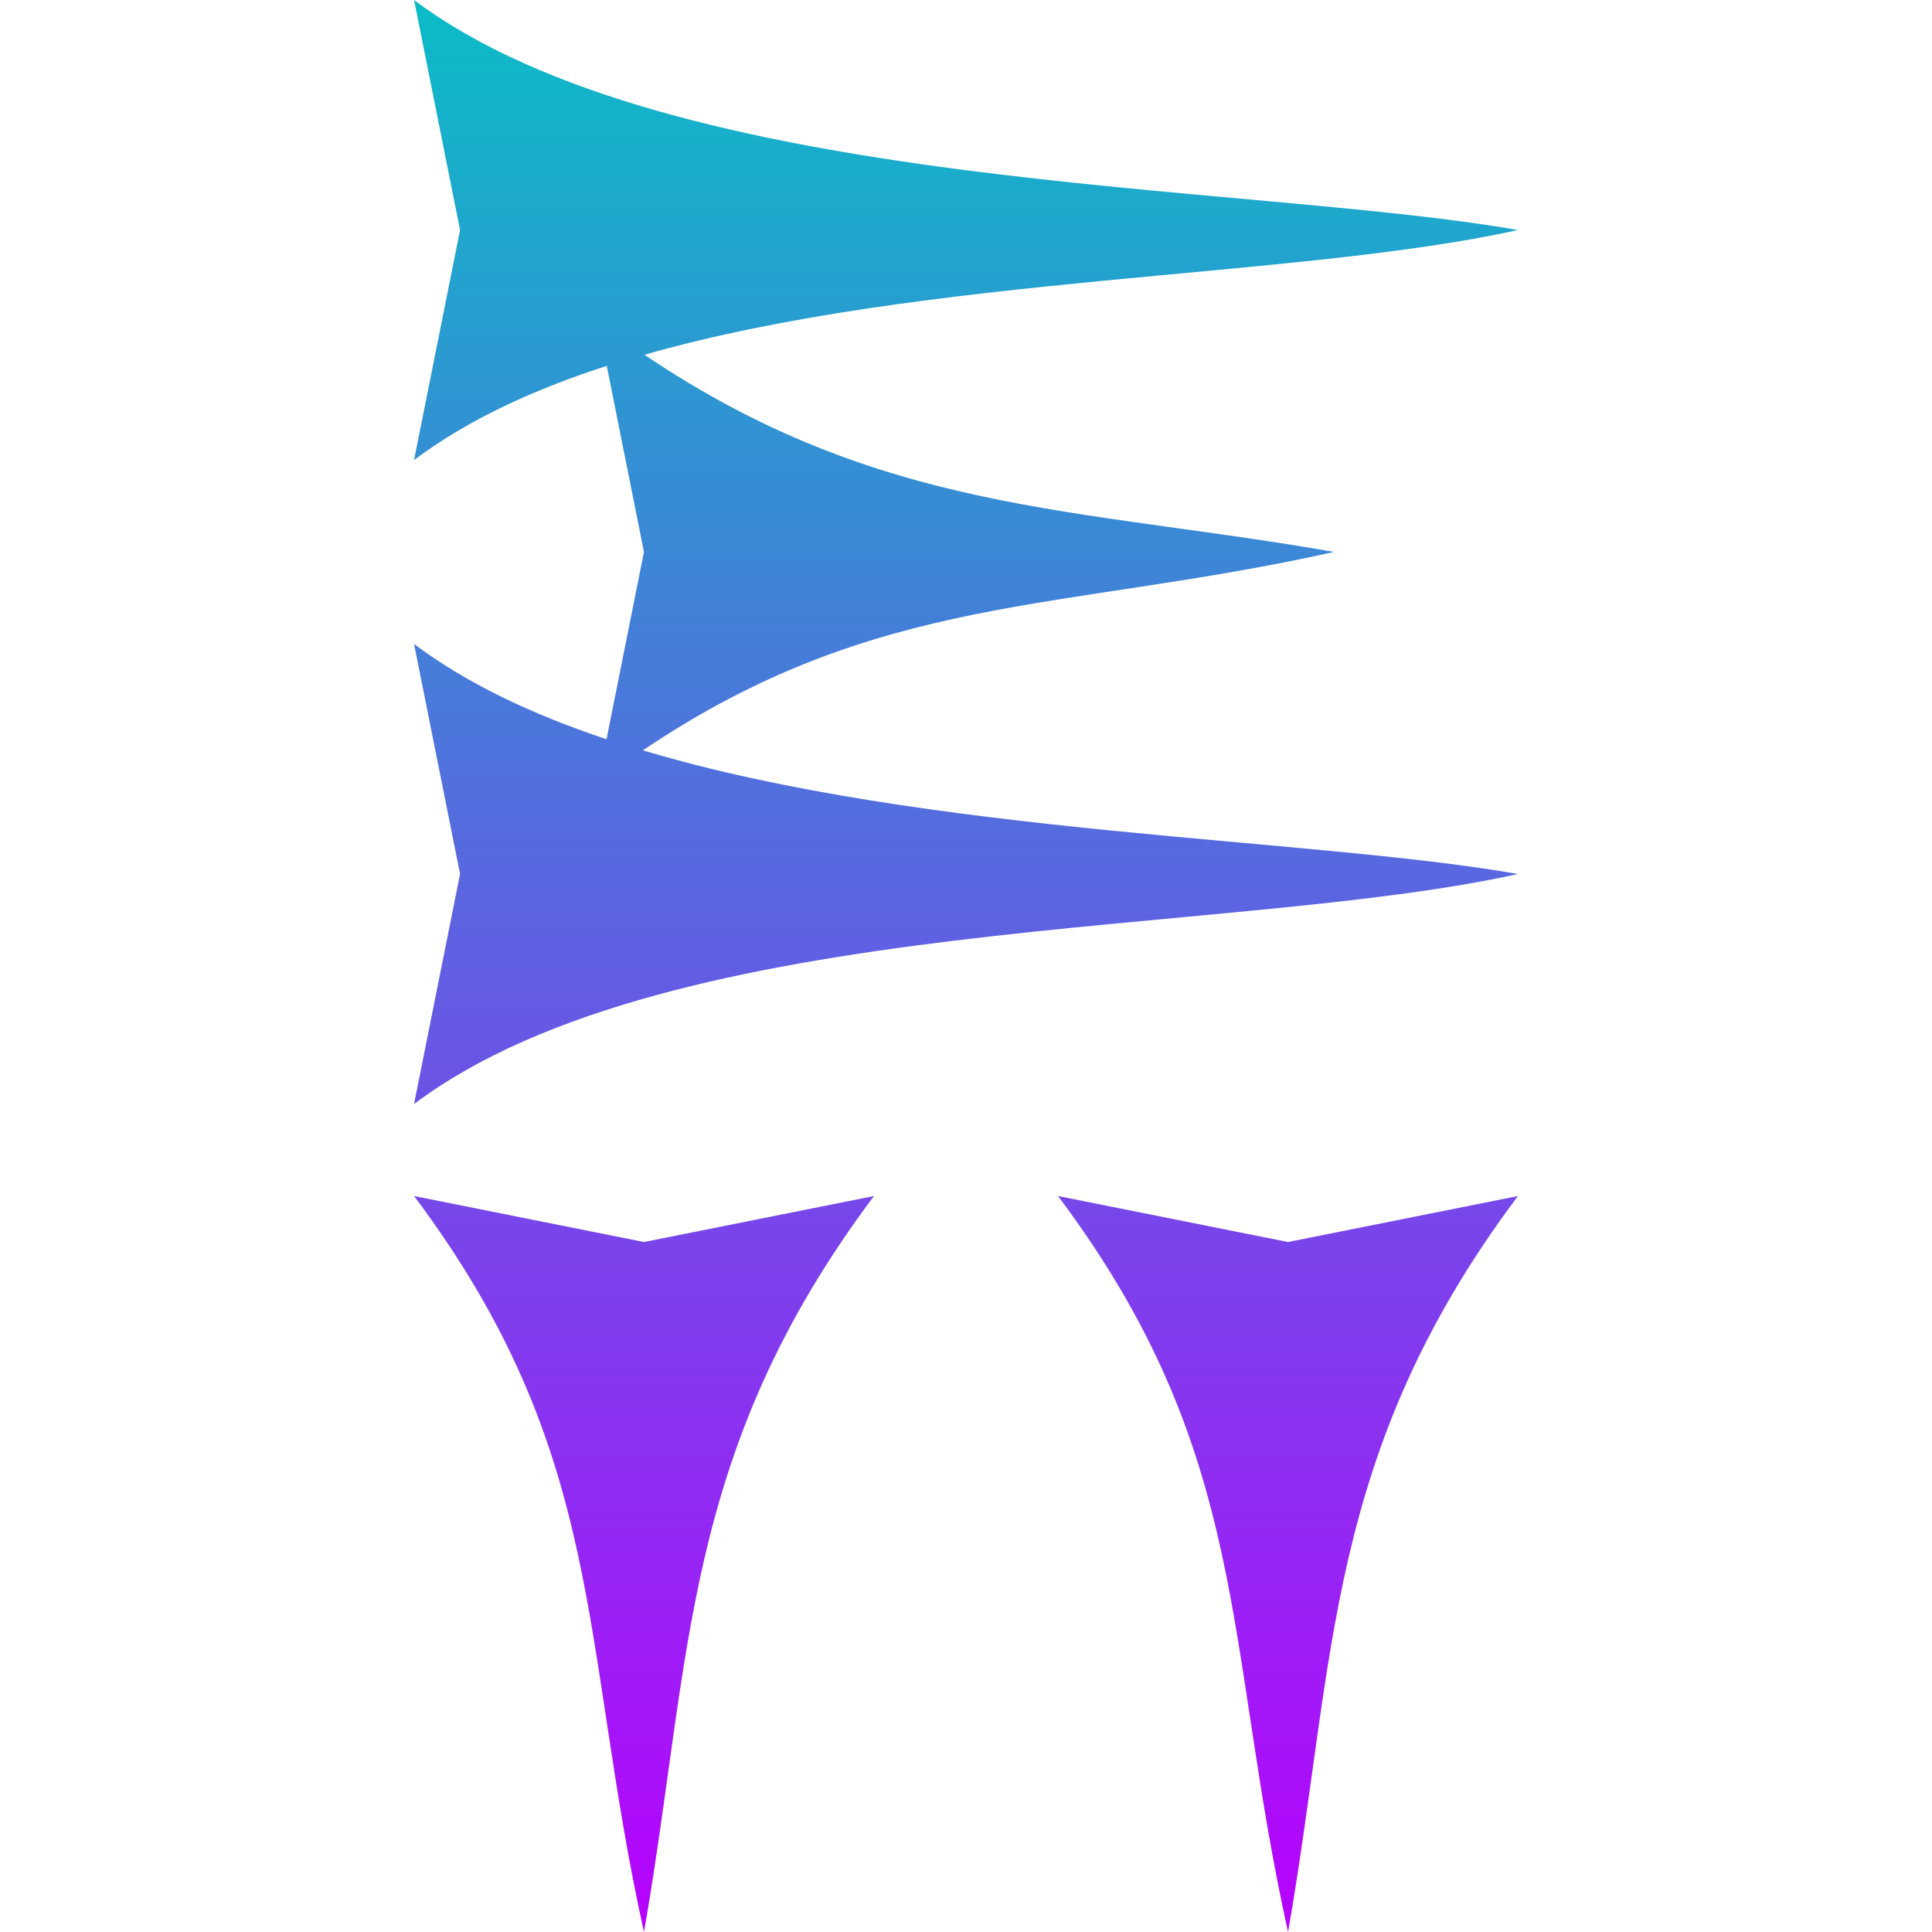
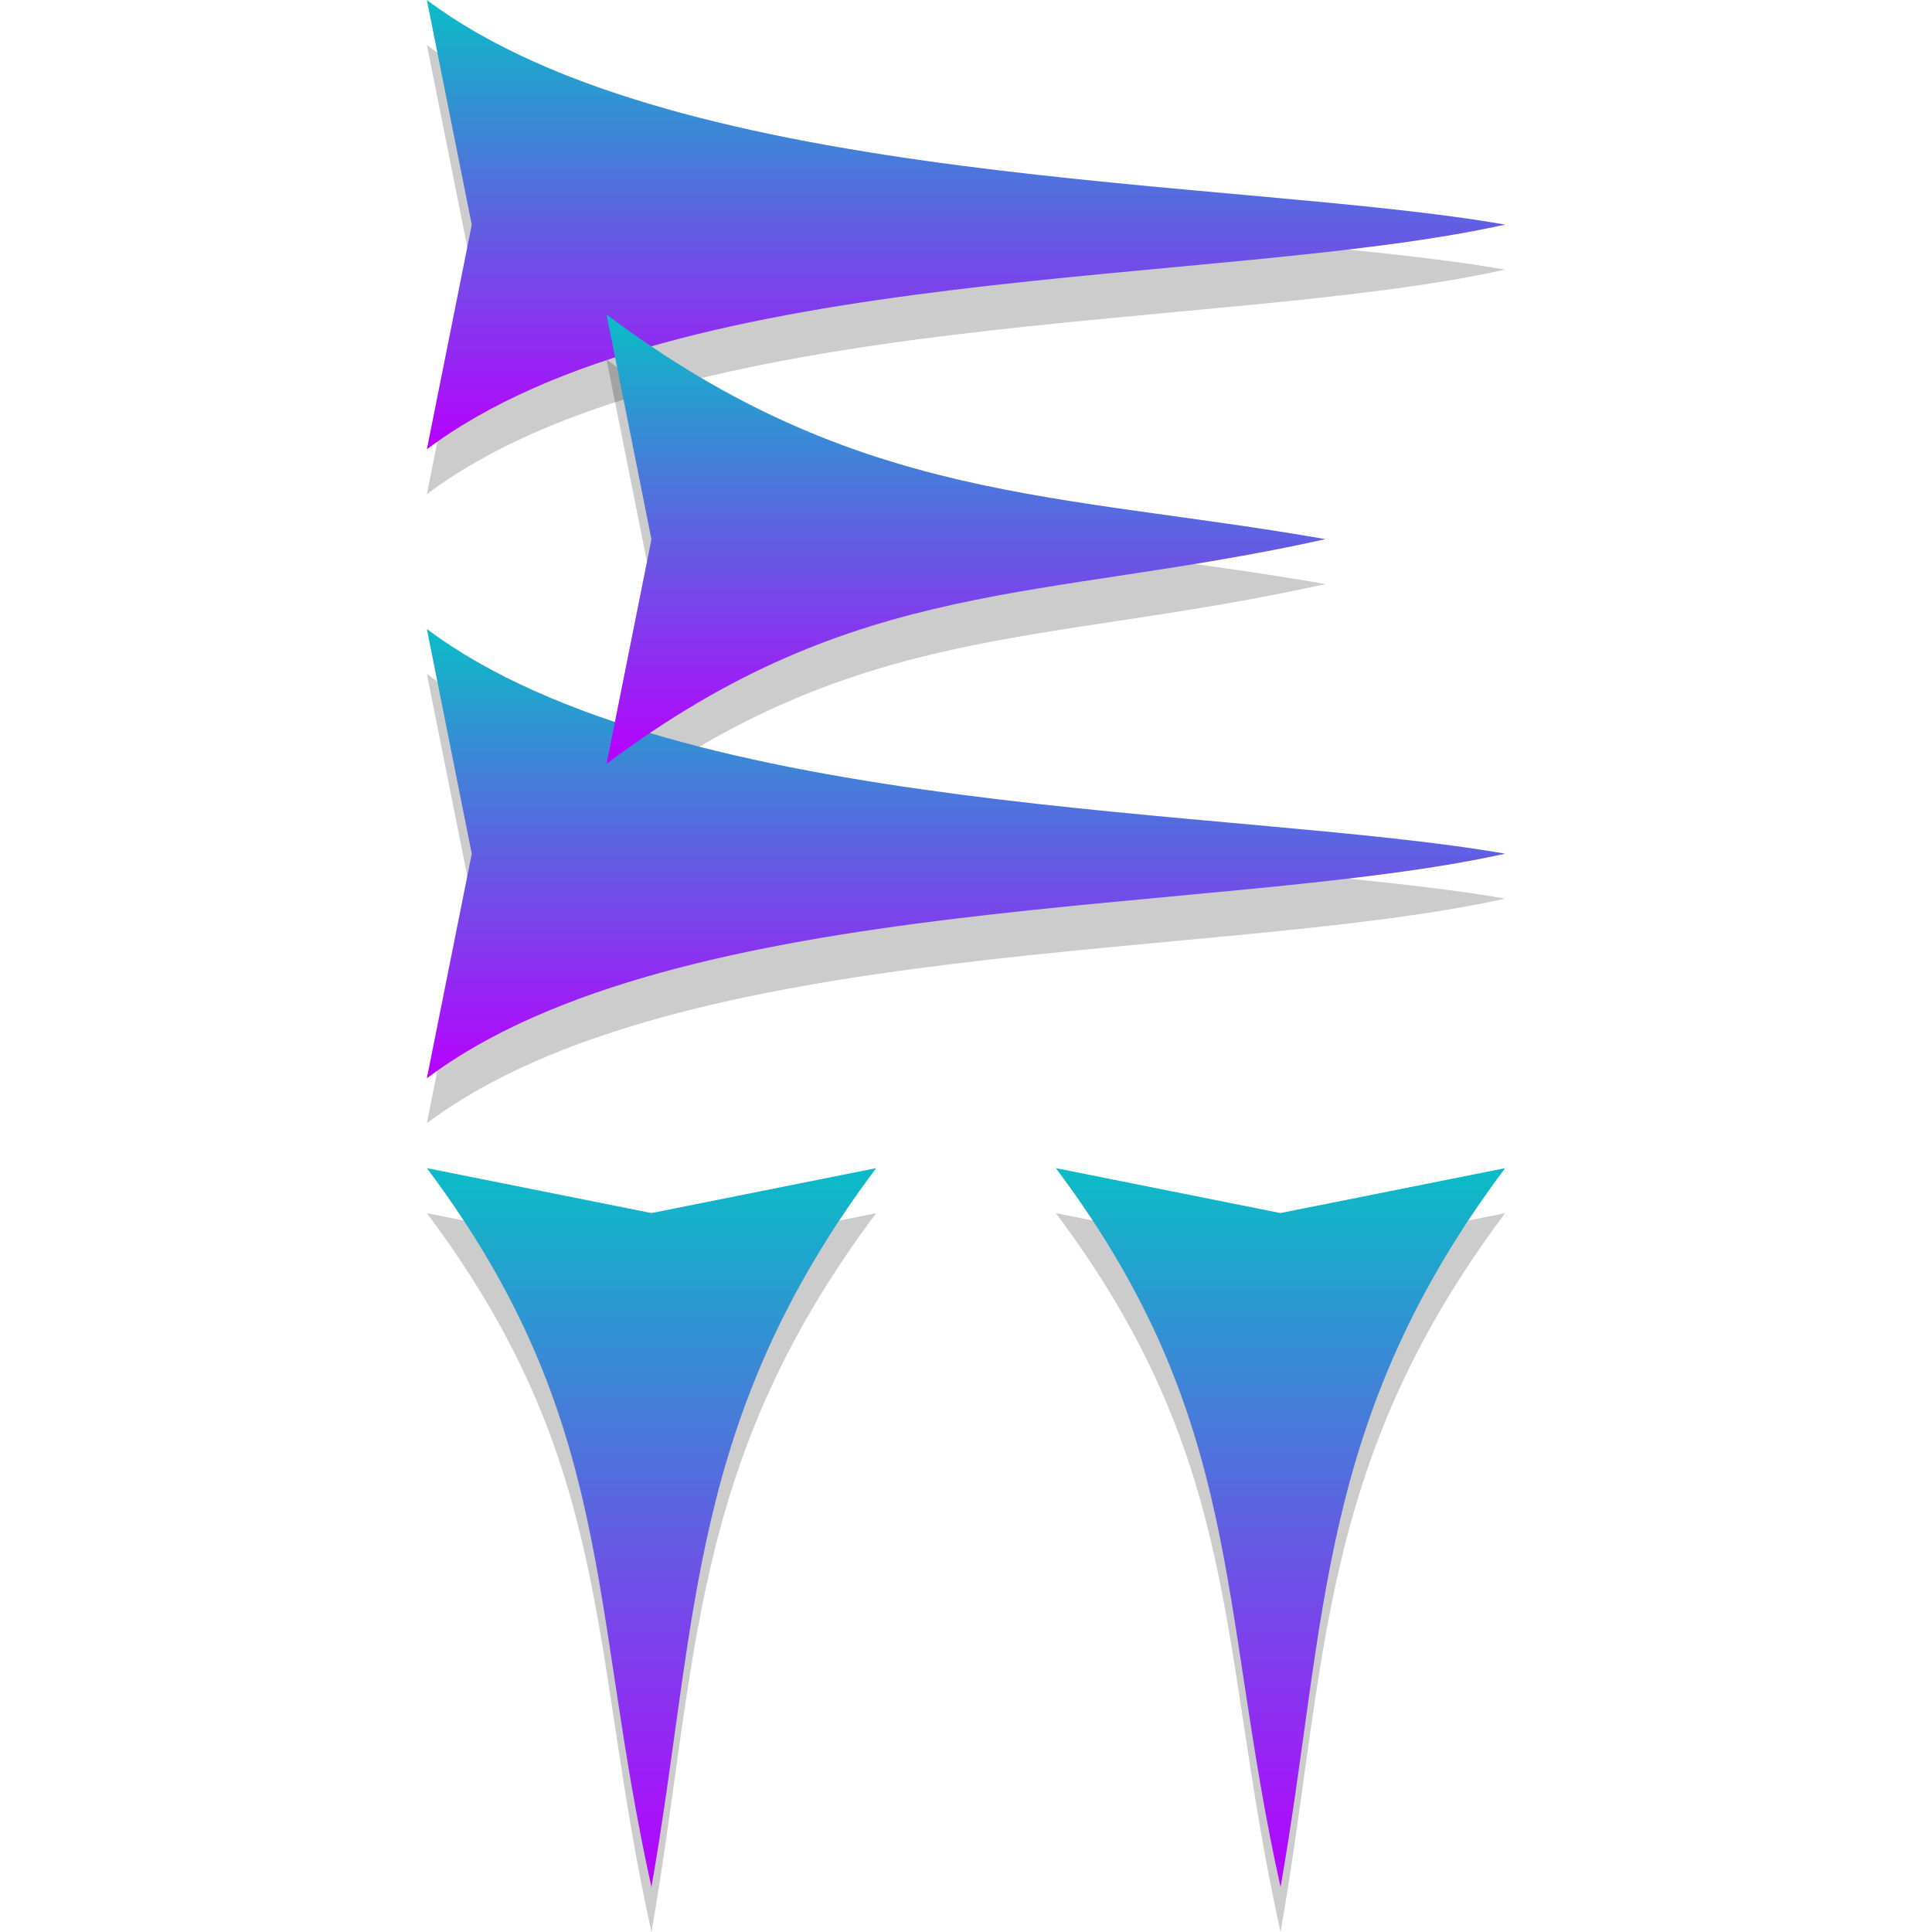
- <svg xmlns="http://www.w3.org/2000/svg" width="16" height="16" version="1.1">
+ <svg xmlns="http://www.w3.org/2000/svg" width="16" height="16" version="1" id="svg12">
  <defs>
    <style id="current-color-scheme" type="text/css">
-    .ColorScheme-Text { color: #0abdc6; } .ColorScheme-Highlight { color:#5294e2; }
-   </style>
+          .ColorScheme-Text { color: #0abdc6; } .ColorScheme-Highlight { color:#5294e2; }
+       </style>
    <linearGradient id="arrongin" x1="0%" x2="0%" y1="0%" y2="100%">
      <stop offset="0%" style="stop-color:#dd9b44; stop-opacity:1" />
      <stop offset="100%" style="stop-color:#ad6c16; stop-opacity:1" />
    </linearGradient>
    <linearGradient id="aurora" x1="0%" x2="0%" y1="0%" y2="100%">
      <stop offset="0%" style="stop-color:#09D4DF; stop-opacity:1" />
      <stop offset="100%" style="stop-color:#9269F4; stop-opacity:1" />
    </linearGradient>
    <linearGradient id="cyberneon" x1="0%" x2="0%" y1="0%" y2="100%">
      <stop offset="0" style="stop-color:#0abdc6; stop-opacity:1" />
      <stop offset="1" style="stop-color:#ea00d9; stop-opacity:1" />
    </linearGradient>
    <linearGradient id="fitdance" x1="0%" x2="0%" y1="0%" y2="100%">
      <stop offset="0%" style="stop-color:#1AD6AB; stop-opacity:1" />
      <stop offset="100%" style="stop-color:#329DB6; stop-opacity:1" />
    </linearGradient>
    <linearGradient id="oomox" x1="0%" x2="0%" y1="0%" y2="100%">
      <stop offset="0%" style="stop-color:#0abdc6; stop-opacity:1" />
      <stop offset="100%" style="stop-color:#b800ff; stop-opacity:1" />
    </linearGradient>
    <linearGradient id="rainblue" x1="0%" x2="0%" y1="0%" y2="100%">
      <stop offset="0%" style="stop-color:#00F260; stop-opacity:1" />
      <stop offset="100%" style="stop-color:#0575E6; stop-opacity:1" />
    </linearGradient>
    <linearGradient id="sunrise" x1="0%" x2="0%" y1="0%" y2="100%">
      <stop offset="0%" style="stop-color: #FF8501; stop-opacity:1" />
      <stop offset="100%" style="stop-color: #FFCB01; stop-opacity:1" />
    </linearGradient>
    <linearGradient id="telinkrin" x1="0%" x2="0%" y1="0%" y2="100%">
      <stop offset="0%" style="stop-color: #b2ced6; stop-opacity:1" />
      <stop offset="100%" style="stop-color: #6da5b7; stop-opacity:1" />
    </linearGradient>
    <linearGradient id="60spsycho" x1="0%" x2="0%" y1="0%" y2="100%">
      <stop offset="0%" style="stop-color: #df5940; stop-opacity:1" />
      <stop offset="25%" style="stop-color: #d8d15f; stop-opacity:1" />
      <stop offset="50%" style="stop-color: #e9882a; stop-opacity:1" />
      <stop offset="100%" style="stop-color: #279362; stop-opacity:1" />
    </linearGradient>
    <linearGradient id="90ssummer" x1="0%" x2="0%" y1="0%" y2="100%">
      <stop offset="0%" style="stop-color: #f618c7; stop-opacity:1" />
      <stop offset="20%" style="stop-color: #94ffab; stop-opacity:1" />
      <stop offset="50%" style="stop-color: #fbfd54; stop-opacity:1" />
      <stop offset="100%" style="stop-color: #0f83ae; stop-opacity:1" />
    </linearGradient>
  </defs>
-   <path fill="url(#oomox)" class="ColorScheme-Text" fill-rule="evenodd" d="M 5.023 6.122 C 4.411 5.918 3.865 5.661 3.429 5.333 L 3.429 5.333 L 3.429 5.333 L 3.81 7.238 L 3.429 9.143 C 5.562 7.543 10.166 7.772 12.571 7.238 C 10.842 6.935 7.675 6.917 5.324 6.214 C 7.273 4.901 8.785 5.074 11.048 4.571 C 8.918 4.198 7.294 4.257 5.337 2.938 C 7.652 2.276 10.746 2.31 12.571 1.905 C 10.303 1.507 5.562 1.6 3.429 0 L 3.429 0 L 3.81 1.905 L 3.429 3.81 C 3.869 3.479 4.415 3.227 5.025 3.03 L 5.333 4.571 L 5.023 6.122 Z M 7.238 9.905 C 5.638 12.038 5.731 13.732 5.333 16 C 4.8 13.595 5.029 12.038 3.429 9.905 L 5.333 10.286 L 7.238 9.905 L 7.238 9.905 L 7.238 9.905 L 7.238 9.905 Z M 12.571 9.905 C 10.971 12.038 11.064 13.732 10.667 16 C 10.133 13.595 10.362 12.038 8.762 9.905 L 10.667 10.286 L 12.571 9.905 L 12.571 9.905 L 12.571 9.905 L 12.571 9.905 Z" />
+   <path d="M 7.256,10.047 C 5.693,12.13 5.783,13.785 5.395,16 4.874,13.651 5.098,12.13 3.535,10.047 l 1.86,0.372 z" id="path2" style="fill:#000000;opacity:0.2;stroke-width:0.744" />
+   <path d="M 12.465,10.047 C 10.902,12.13 10.993,13.785 10.605,16 10.083,13.651 10.307,12.13 8.744,10.047 l 1.86,0.372 z" id="path3" style="fill:#000000;opacity:0.2;stroke-width:0.744" />
+   <path d="M 3.535,5.581 C 5.619,7.144 10.25,7.054 12.465,7.442 10.116,7.963 5.619,7.74 3.535,9.302 l 0.372,-1.86 z" id="path4" style="fill:#000000;opacity:0.2;stroke-width:0.744" />
+   <path d="M 3.535,0.372 C 5.619,1.935 10.25,1.844 12.465,2.233 10.116,2.754 5.619,2.53 3.535,4.093 l 0.372,-1.86 z" id="path5" style="fill:#000000;opacity:0.2;stroke-width:0.744" />
+   <path d="M 5.023,2.977 C 7.107,4.54 8.761,4.449 10.977,4.837 8.628,5.359 7.107,5.135 5.023,6.698 l 0.372,-1.86 z" id="path6" style="fill:#000000;opacity:0.2;stroke-width:0.744" />
+   <path style="fill:url(#oomox);stroke-width:0.744" d="M 7.256,9.674 C 5.693,11.758 5.783,13.413 5.395,15.628 4.874,13.279 5.098,11.758 3.535,9.674 l 1.86,0.372 z" id="path7-5" class="ColorScheme-Text" />
+   <path style="fill:url(#oomox);stroke-width:0.744" d="M 12.465,9.674 C 10.902,11.758 10.993,13.413 10.605,15.628 10.083,13.279 10.307,11.758 8.744,9.674 l 1.86,0.372 z" id="path8-6" class="ColorScheme-Text" />
+   <path style="fill:url(#oomox);stroke-width:0.744" d="M 3.535,5.209 C 5.619,6.772 10.25,6.682 12.465,7.07 10.116,7.591 5.619,7.367 3.535,8.93 l 0.372,-1.86 z" id="path9-2" class="ColorScheme-Text" />
+   <path style="fill:url(#oomox);stroke-width:0.744" d="M 3.535,0 C 5.619,1.563 10.25,1.472 12.465,1.86 10.116,2.382 5.619,2.158 3.535,3.721 l 0.372,-1.86 z" id="path10-9" class="ColorScheme-Text" />
+   <path style="fill:url(#oomox);stroke-width:0.744" d="M 5.023,2.605 C 7.107,4.167 8.761,4.077 10.977,4.465 8.628,4.987 7.107,4.763 5.023,6.326 l 0.372,-1.86 z" id="path11-1" class="ColorScheme-Text" />
</svg>
